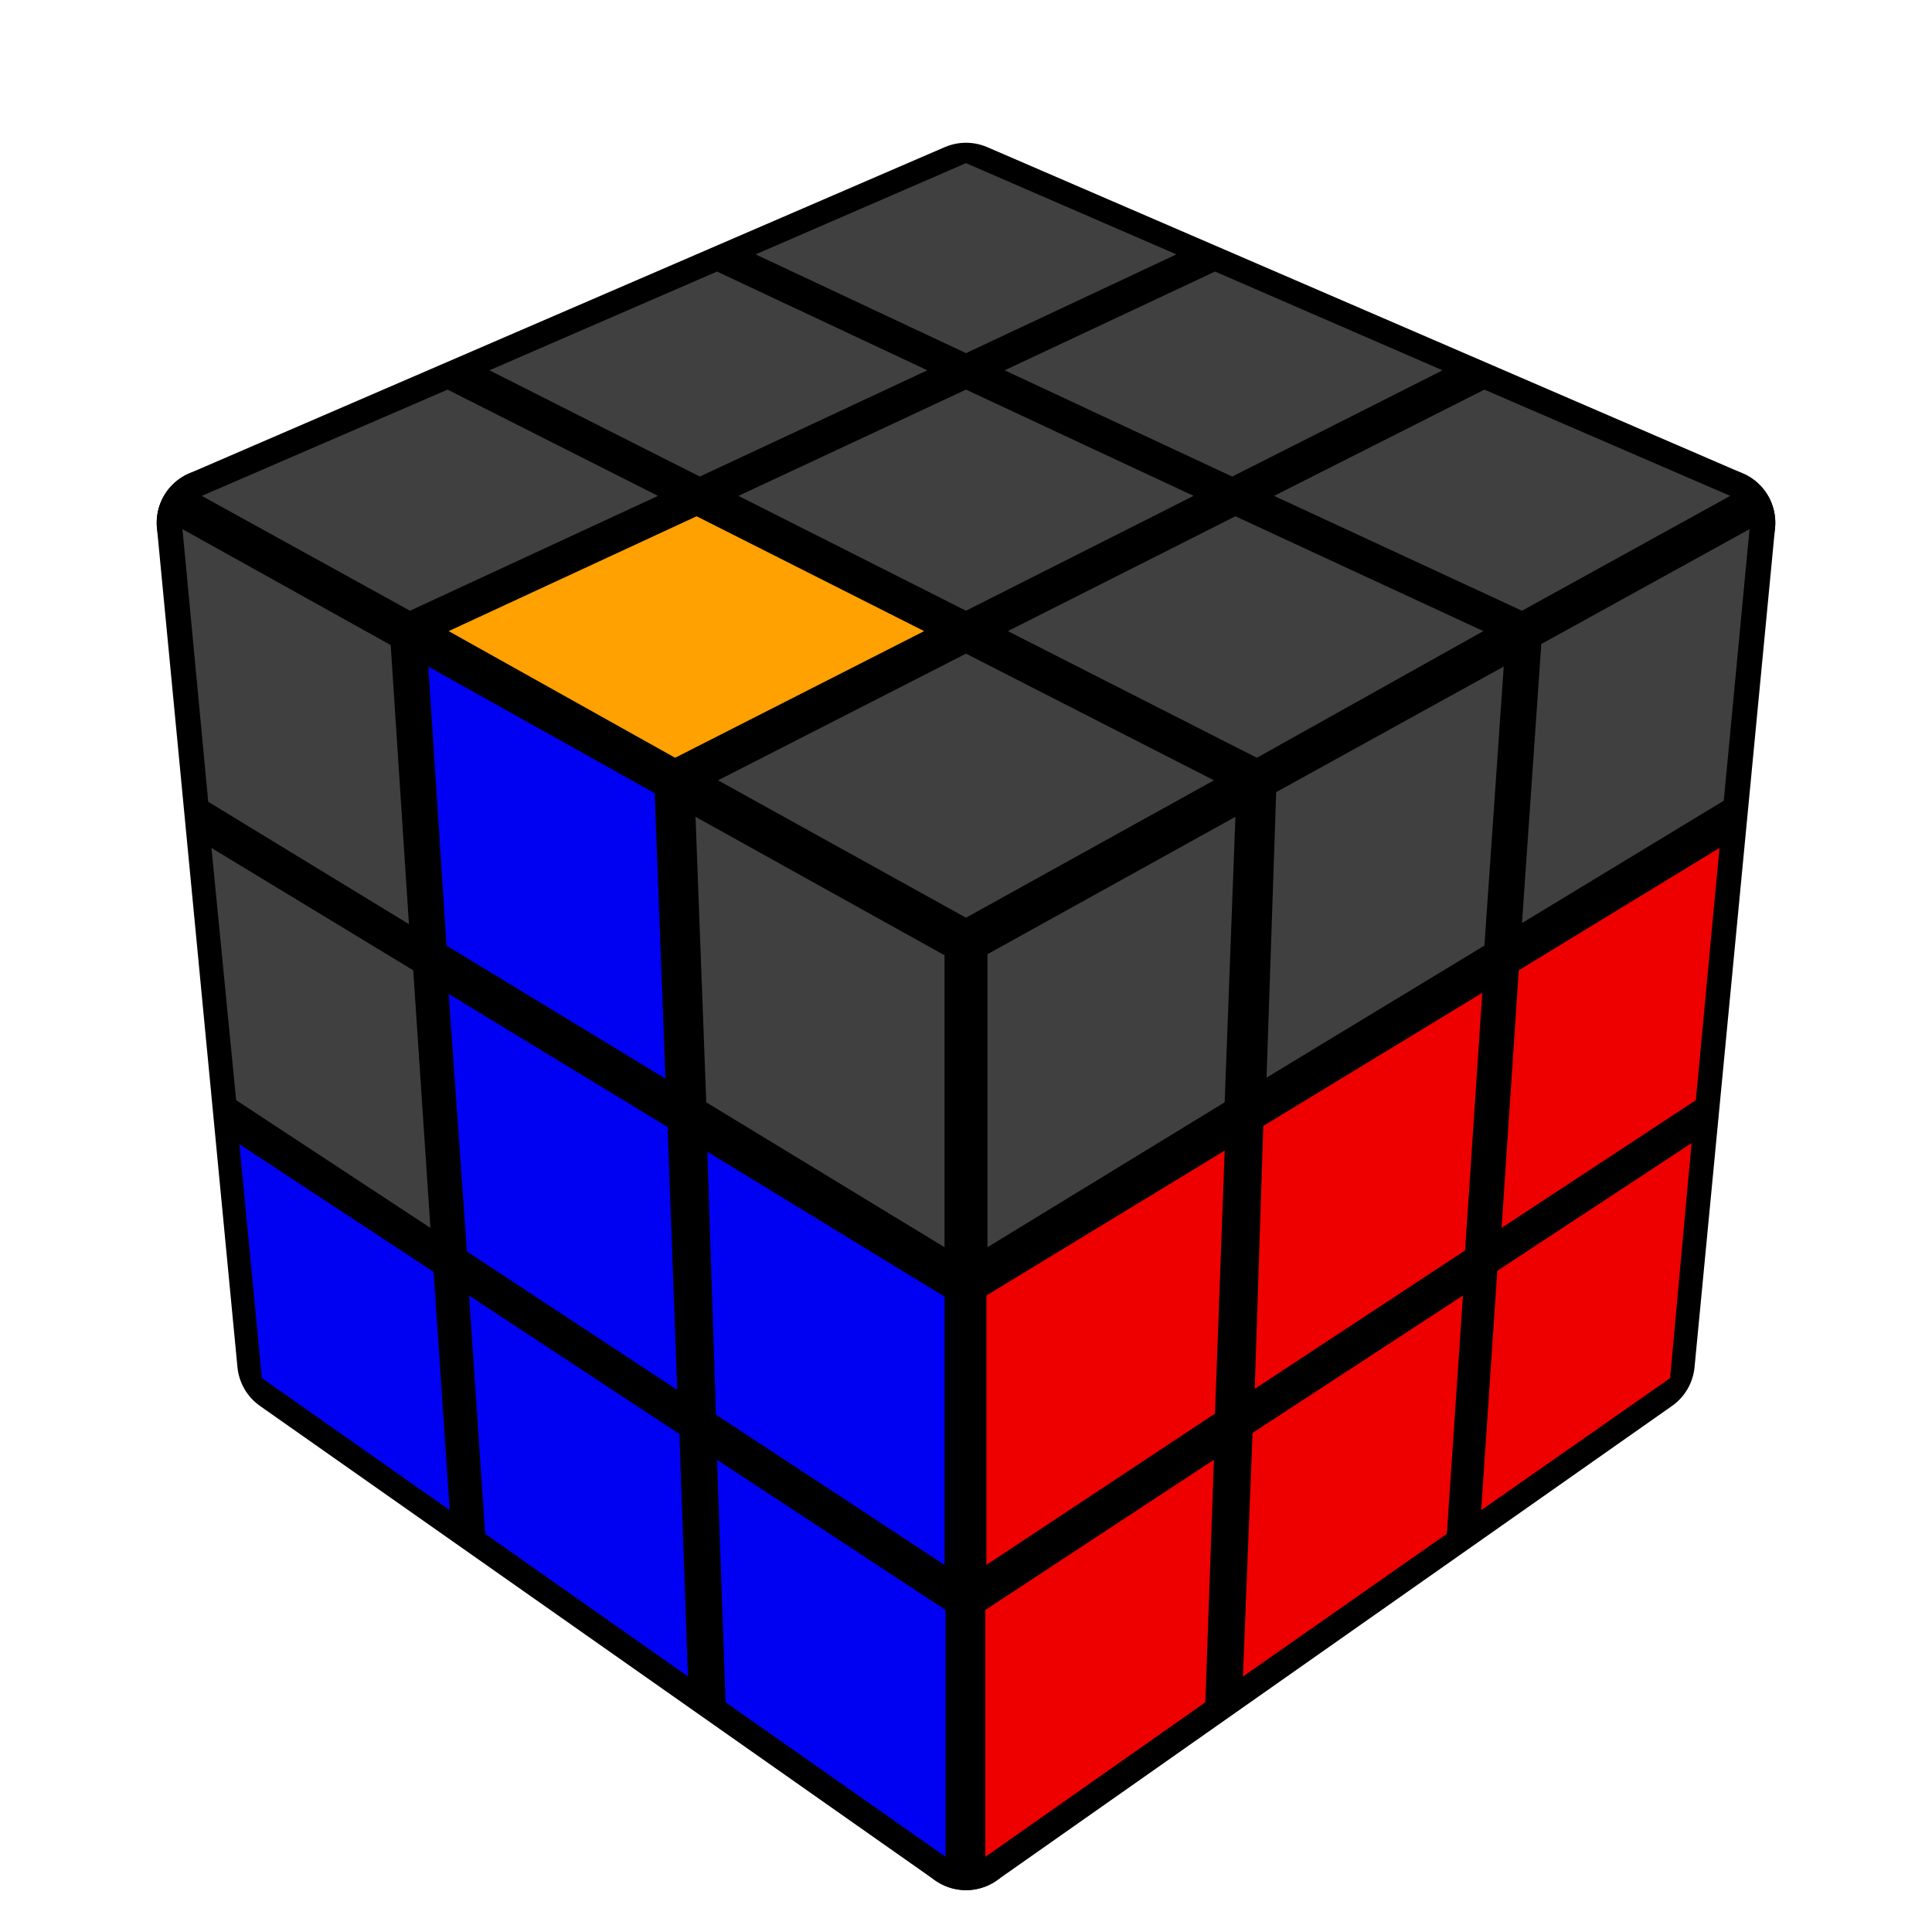
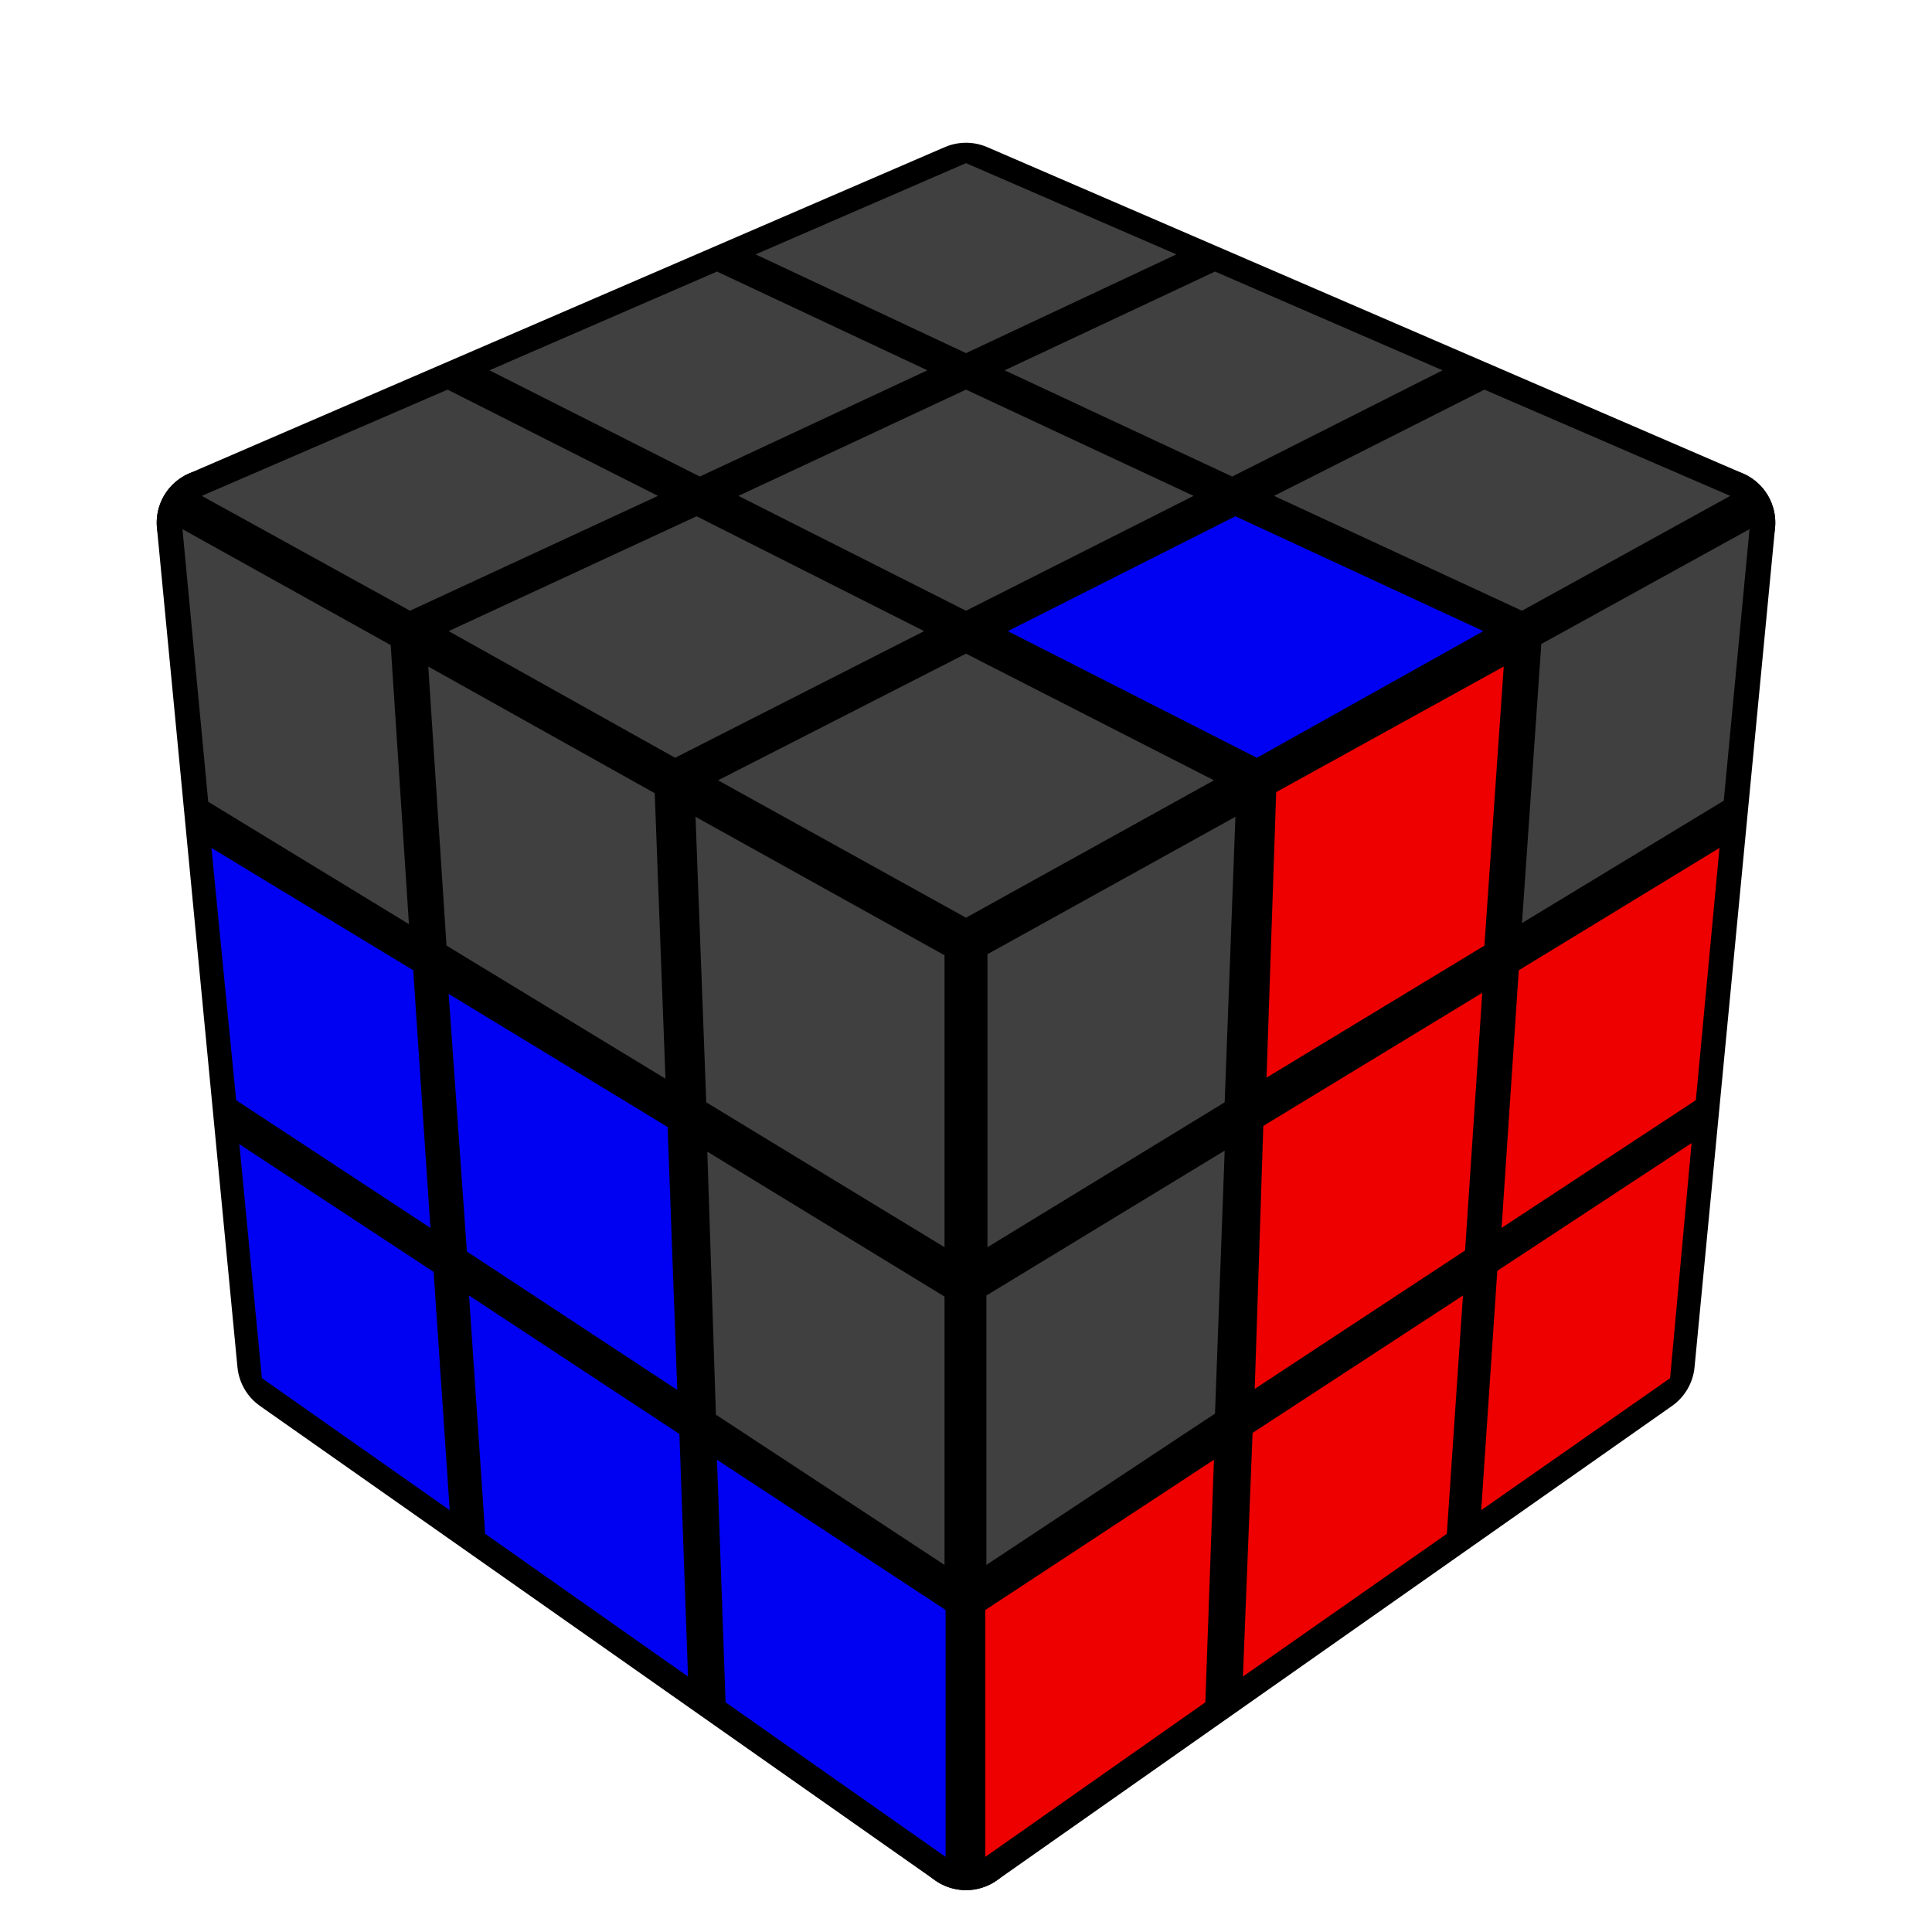
<svg xmlns="http://www.w3.org/2000/svg" version="1.1" width="200" height="200" viewBox="-0.9 -0.9 1.8 1.8">
  <rect fill="#FFFFFF" x="-0.9" y="-0.9" width="1.8" height="1.8" />
  <g style="stroke-width:0.1;stroke-linejoin:round;opacity:1">
    <polygon fill="#000000" stroke="#000000" points="-4.9165444345E-17,-0.717 0.704,-0.413 6.3108540578E-17,-0.022 -0.704,-0.413" />
    <polygon fill="#000000" stroke="#000000" points="6.3108540578E-17,-0.022 0.704,-0.413 0.629,0.369 5.55894689594E-17,0.811" />
    <polygon fill="#000000" stroke="#000000" points="-0.704,-0.413 6.3108540578E-17,-0.022 5.55894689594E-17,0.811 -0.629,0.369" />
  </g>
  <g style="opacity:1;stroke-opacity:0.5;stroke-width:0;stroke-linejoin:round">
    <polygon fill="#404040" stroke="#000000" points="-4.94395492722E-17,-0.748 0.196,-0.663 -1.69795801266E-17,-0.571 -0.196,-0.663" />
    <polygon fill="#404040" stroke="#000000" points="0.232,-0.647 0.444,-0.555 0.248,-0.456 0.036,-0.555" />
    <polygon fill="#404040" stroke="#000000" points="0.483,-0.537 0.712,-0.438 0.518,-0.331 0.287,-0.438" />
    <polygon fill="#404040" stroke="#000000" points="-0.232,-0.647 -0.036,-0.555 -0.248,-0.456 -0.444,-0.555" />
    <polygon fill="#404040" stroke="#000000" points="-1.19067117689E-17,-0.537 0.212,-0.438 1.31258271398E-17,-0.331 -0.212,-0.438" />
-     <polygon fill="#404040" stroke="#000000" points="0.251,-0.419 0.482,-0.312 0.271,-0.194 0.039,-0.312" />
+     <polygon fill="#0000F2" stroke="#000000" points="0.251,-0.419 0.482,-0.312 0.271,-0.194 0.039,-0.312" />
    <polygon fill="#404040" stroke="#000000" points="-0.483,-0.537 -0.287,-0.438 -0.518,-0.331 -0.712,-0.438" />
-     <polygon fill="#FFA100" stroke="#000000" points="-0.251,-0.419 -0.039,-0.312 -0.271,-0.194 -0.482,-0.312" />
+     <polygon fill="#404040" stroke="#000000" points="-0.251,-0.419 -0.039,-0.312 -0.271,-0.194 -0.482,-0.312" />
    <polygon fill="#404040" stroke="#000000" points="1.92197429271E-17,-0.291 0.231,-0.173 6.32515829415E-17,-0.045 -0.231,-0.173" />
    <polygon fill="#404040" stroke="#000000" points="0.02,-0.011 0.251,-0.139 0.241,0.127 0.02,0.262" />
-     <polygon fill="#404040" stroke="#000000" points="0.289,-0.162 0.501,-0.279 0.483,-0.019 0.28,0.104" />
+     <polygon fill="#EE0000" stroke="#000000" points="0.289,-0.162 0.501,-0.279 0.483,-0.019 0.28,0.104" />
    <polygon fill="#404040" stroke="#000000" points="0.536,-0.3 0.73,-0.407 0.706,-0.154 0.518,-0.04" />
-     <polygon fill="#EE0000" stroke="#000000" points="0.019,0.307 0.241,0.172 0.232,0.417 0.019,0.558" />
+     <polygon fill="#404040" stroke="#000000" points="0.019,0.307 0.241,0.172 0.232,0.417 0.019,0.558" />
    <polygon fill="#EE0000" stroke="#000000" points="0.277,0.149 0.481,0.025 0.465,0.265 0.269,0.394" />
    <polygon fill="#EE0000" stroke="#000000" points="0.515,0.004 0.702,-0.11 0.68,0.125 0.499,0.244" />
    <polygon fill="#EE0000" stroke="#000000" points="0.018,0.6 0.231,0.46 0.223,0.686 0.018,0.83" />
    <polygon fill="#EE0000" stroke="#000000" points="0.267,0.435 0.463,0.307 0.448,0.529 0.258,0.662" />
    <polygon fill="#EE0000" stroke="#000000" points="0.495,0.284 0.676,0.165 0.656,0.384 0.48,0.507" />
    <polygon fill="#404040" stroke="#000000" points="-0.73,-0.407 -0.536,-0.299 -0.519,-0.039 -0.706,-0.153" />
-     <polygon fill="#0000F2" stroke="#000000" points="-0.501,-0.279 -0.29,-0.161 -0.28,0.105 -0.484,-0.019" />
+     <polygon fill="#404040" stroke="#000000" points="-0.501,-0.279 -0.29,-0.161 -0.28,0.105 -0.484,-0.019" />
    <polygon fill="#404040" stroke="#000000" points="-0.252,-0.139 -0.02,-0.01 -0.02,0.262 -0.242,0.127" />
-     <polygon fill="#404040" stroke="#000000" points="-0.703,-0.11 -0.515,0.004 -0.499,0.244 -0.68,0.125" />
+     <polygon fill="#0000F2" stroke="#000000" points="-0.703,-0.11 -0.515,0.004 -0.499,0.244 -0.68,0.125" />
    <polygon fill="#0000F2" stroke="#000000" points="-0.482,0.026 -0.278,0.15 -0.269,0.395 -0.465,0.266" />
-     <polygon fill="#0000F2" stroke="#000000" points="-0.241,0.173 -0.02,0.308 -0.02,0.558 -0.233,0.418" />
+     <polygon fill="#404040" stroke="#000000" points="-0.241,0.173 -0.02,0.308 -0.02,0.558 -0.233,0.418" />
    <polygon fill="#0000F2" stroke="#000000" points="-0.677,0.166 -0.496,0.285 -0.481,0.507 -0.656,0.384" />
    <polygon fill="#0000F2" stroke="#000000" points="-0.463,0.307 -0.267,0.436 -0.259,0.662 -0.448,0.529" />
    <polygon fill="#0000F2" stroke="#000000" points="-0.232,0.46 -0.019,0.6 -0.019,0.83 -0.224,0.686" />
  </g>
</svg>
